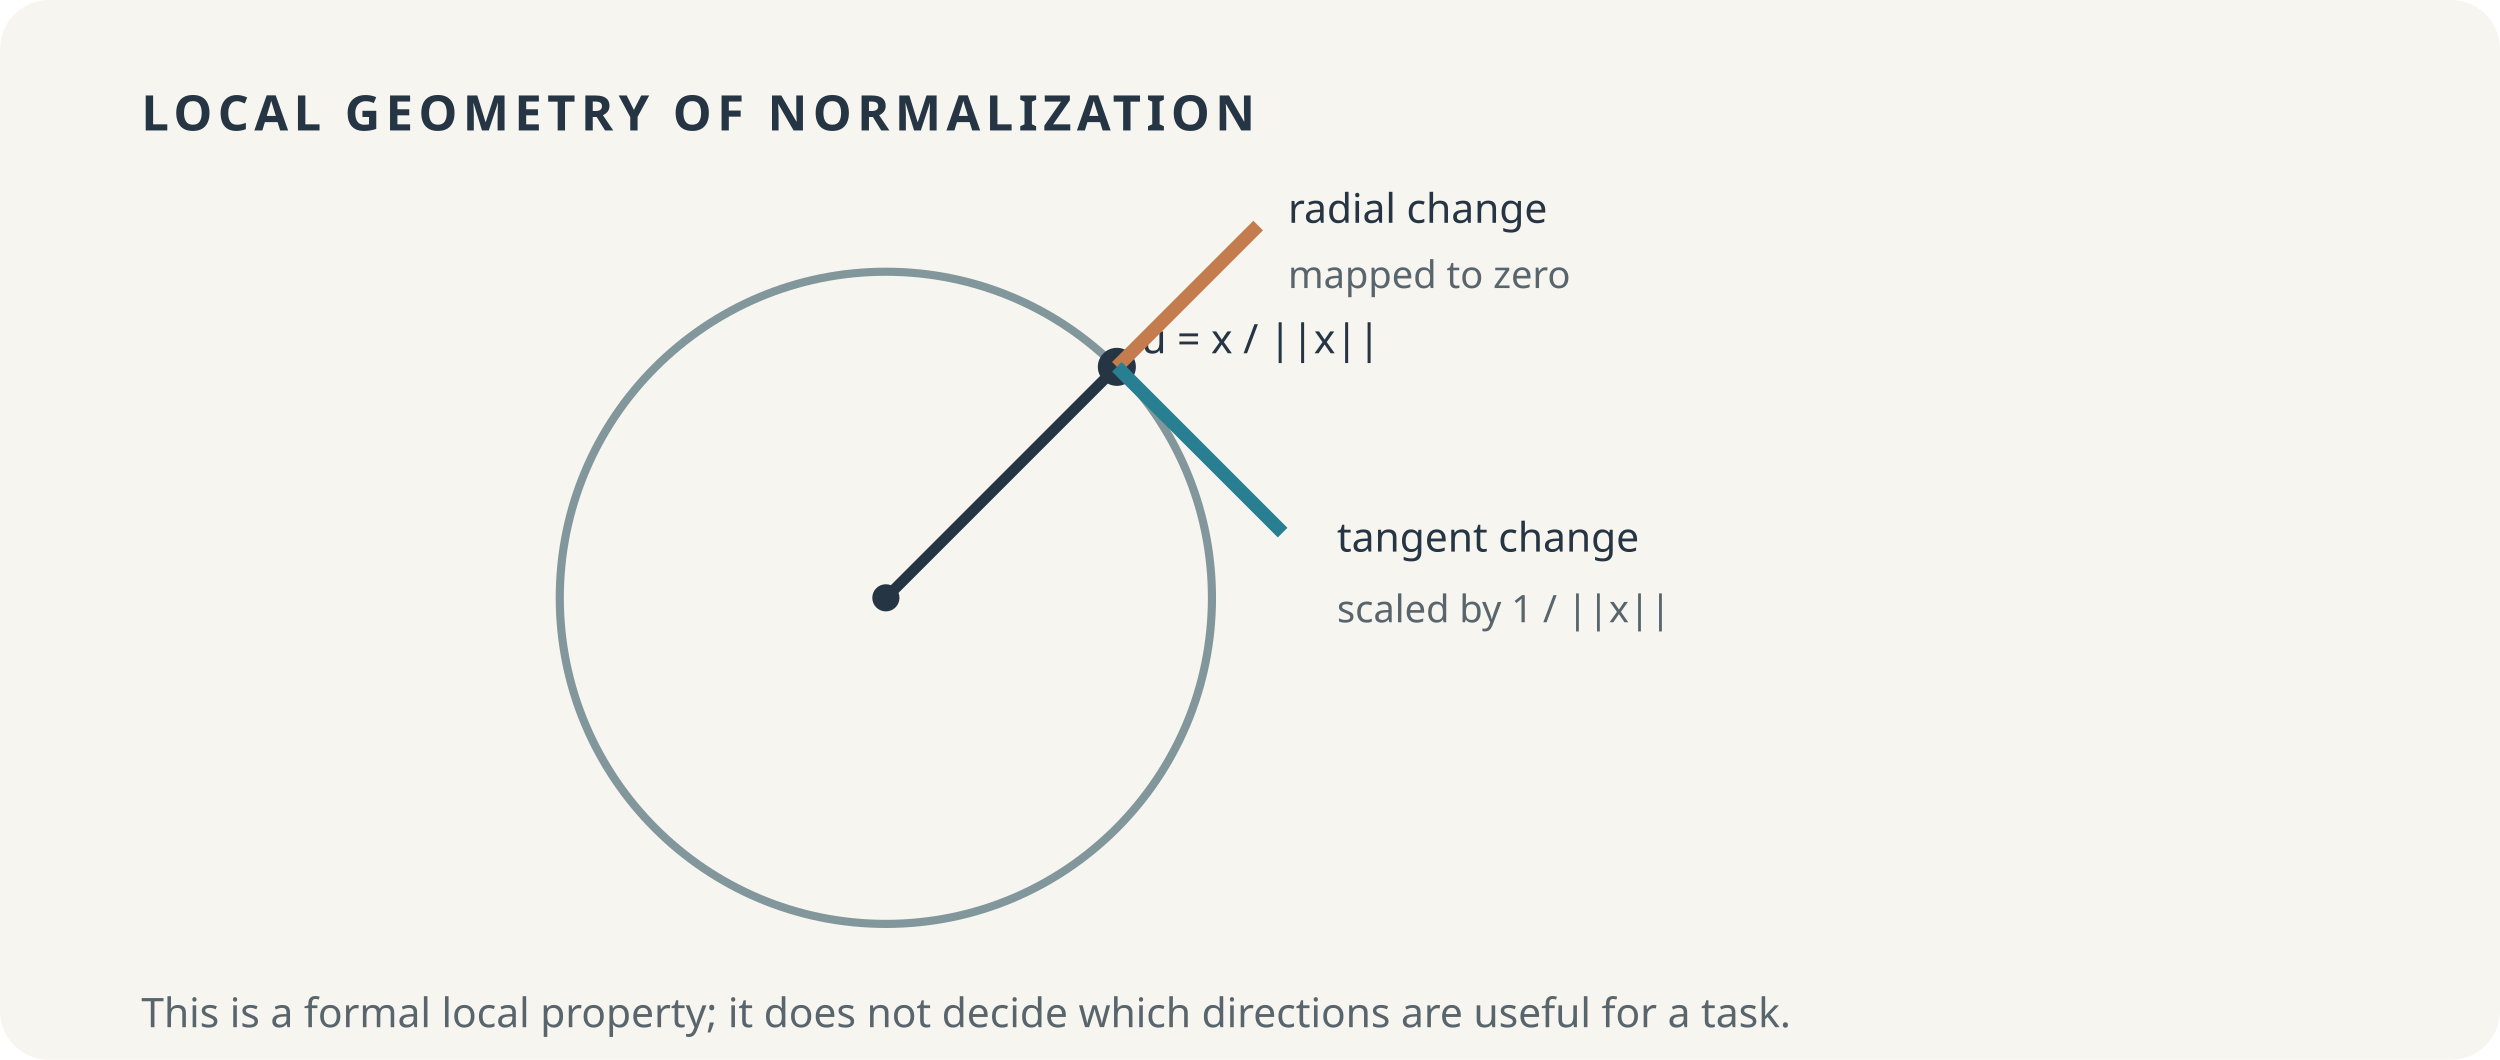
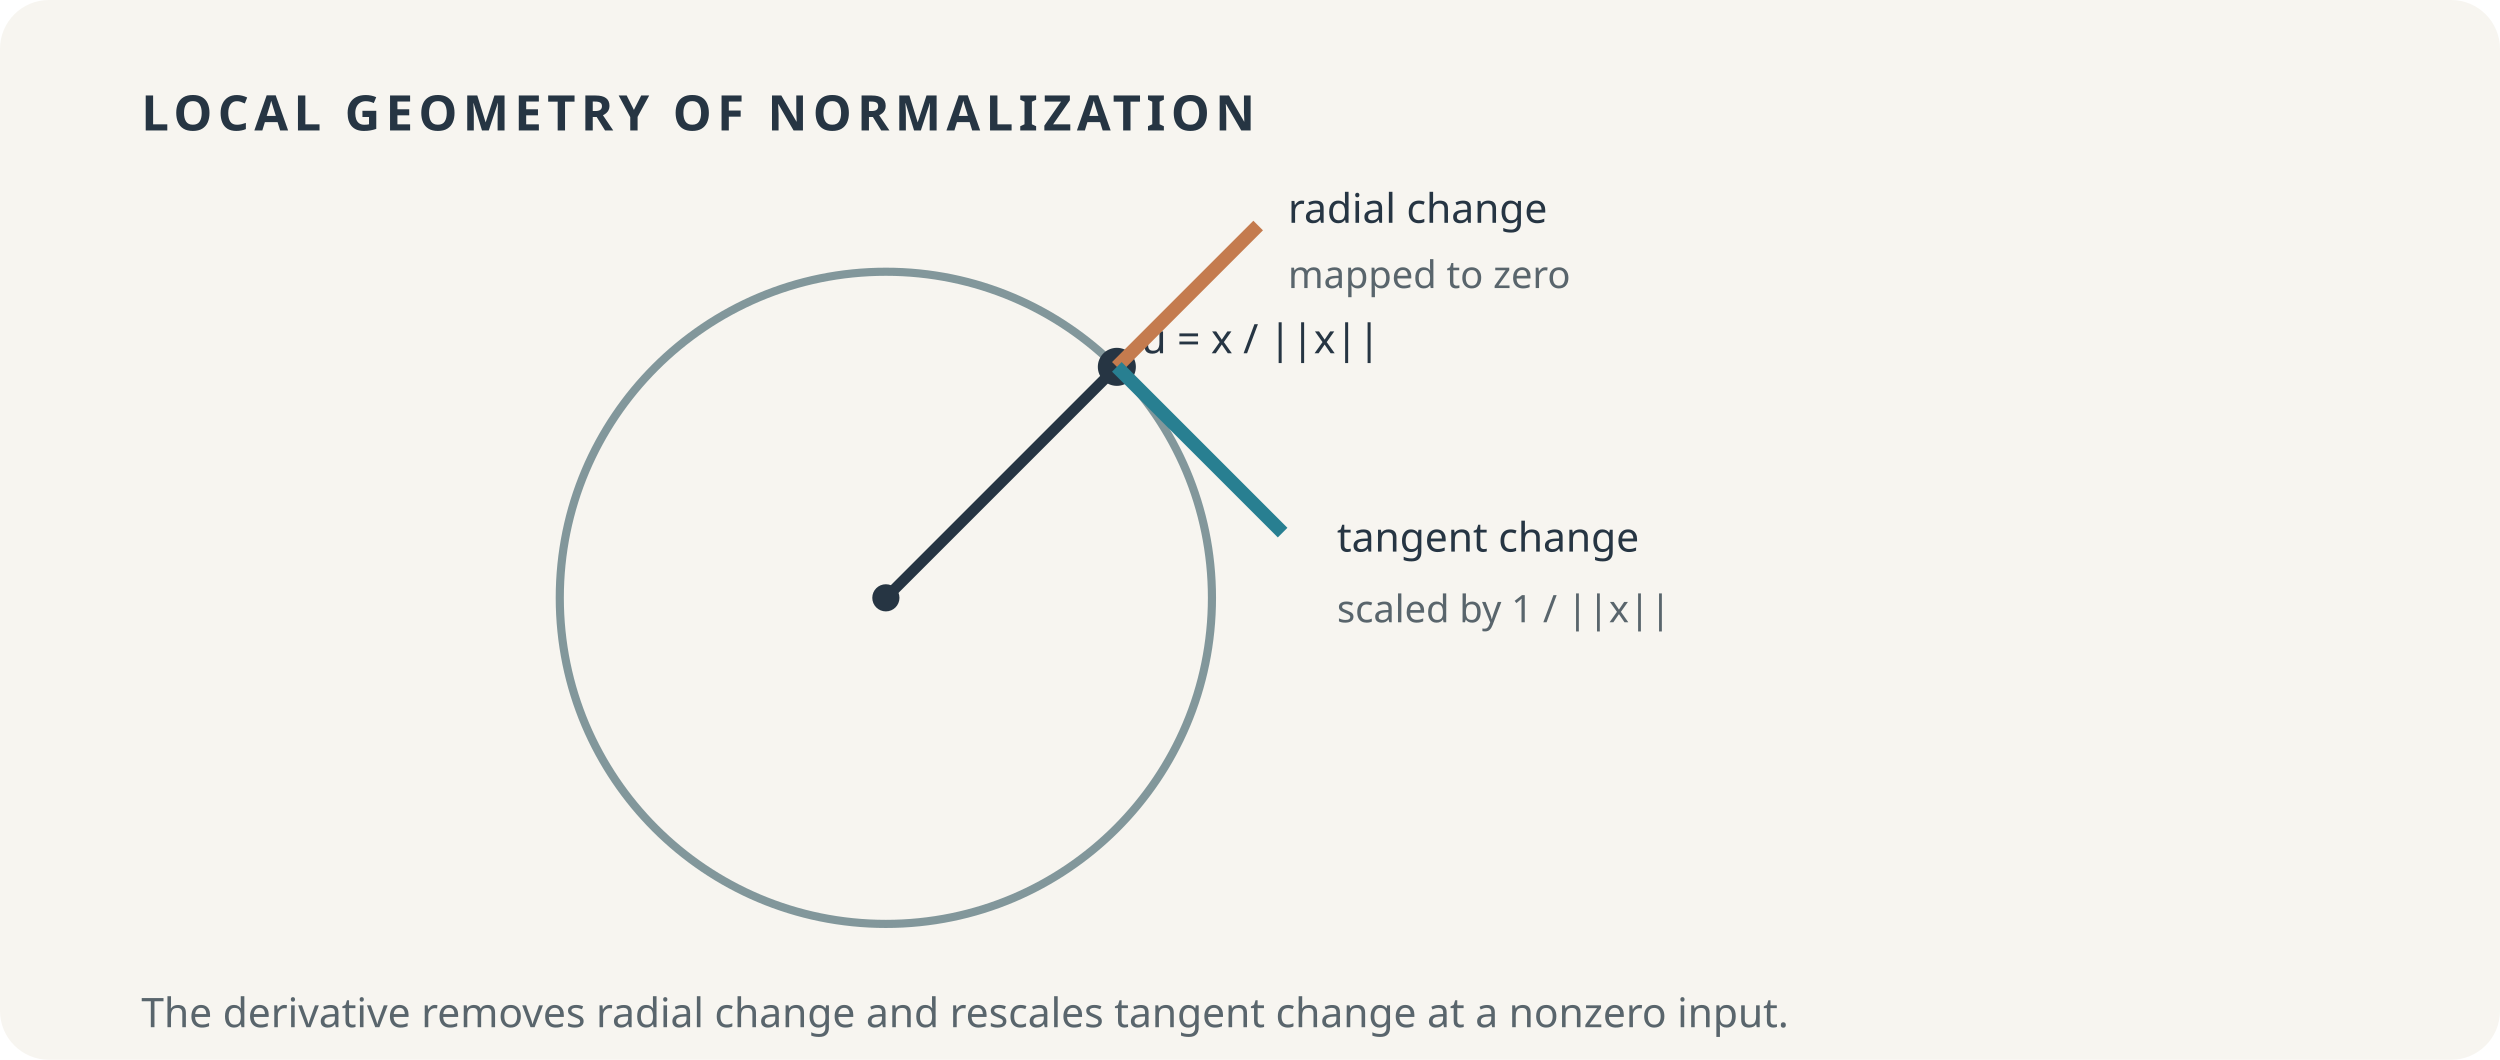
<svg xmlns="http://www.w3.org/2000/svg" viewBox="0 0 920 390" role="img" aria-labelledby="title desc">
  <rect x="0" y="0" width="920" height="390" rx="18" fill="#f7f5f0" />
  <g font-family="system-ui, sans-serif" fill="#263543">
    <text x="52" y="48" font-size="18" font-weight="700" letter-spacing="2">LOCAL GEOMETRY OF NORMALIZATION</text>
    <circle cx="326" cy="220" r="120" fill="none" stroke="#82979b" stroke-width="3" />
    <circle cx="326" cy="220" r="5" fill="#263543" />
    <path d="M326 220 L411 135" stroke="#263543" stroke-width="4" />
    <circle cx="411" cy="135" r="7" fill="#263543" />
    <text x="420" y="130" font-size="15">u = x / ||x||</text>
    <path d="M411 135 L463 83" stroke="#c47b4e" stroke-width="5" />
    <text x="474" y="82" font-size="15">radial change</text>
    <text x="474" y="106" font-size="14" fill="#59656c">mapped to zero</text>
    <path d="M411 135 L472 196" stroke="#287f91" stroke-width="5" />
    <text x="492" y="203" font-size="15">tangent change</text>
    <text x="492" y="229" font-size="14" fill="#59656c">scaled by 1 / ||x||</text>
-     <text x="52" y="378" font-size="15" fill="#59656c">This is a formal local property; it does not decide which directions are useful for a task.</text>
+     <text x="52" y="378" font-size="15" fill="#59656c">The derivative removes radial change and rescales tangent change at a nonzero input.</text>
  </g>
</svg>
